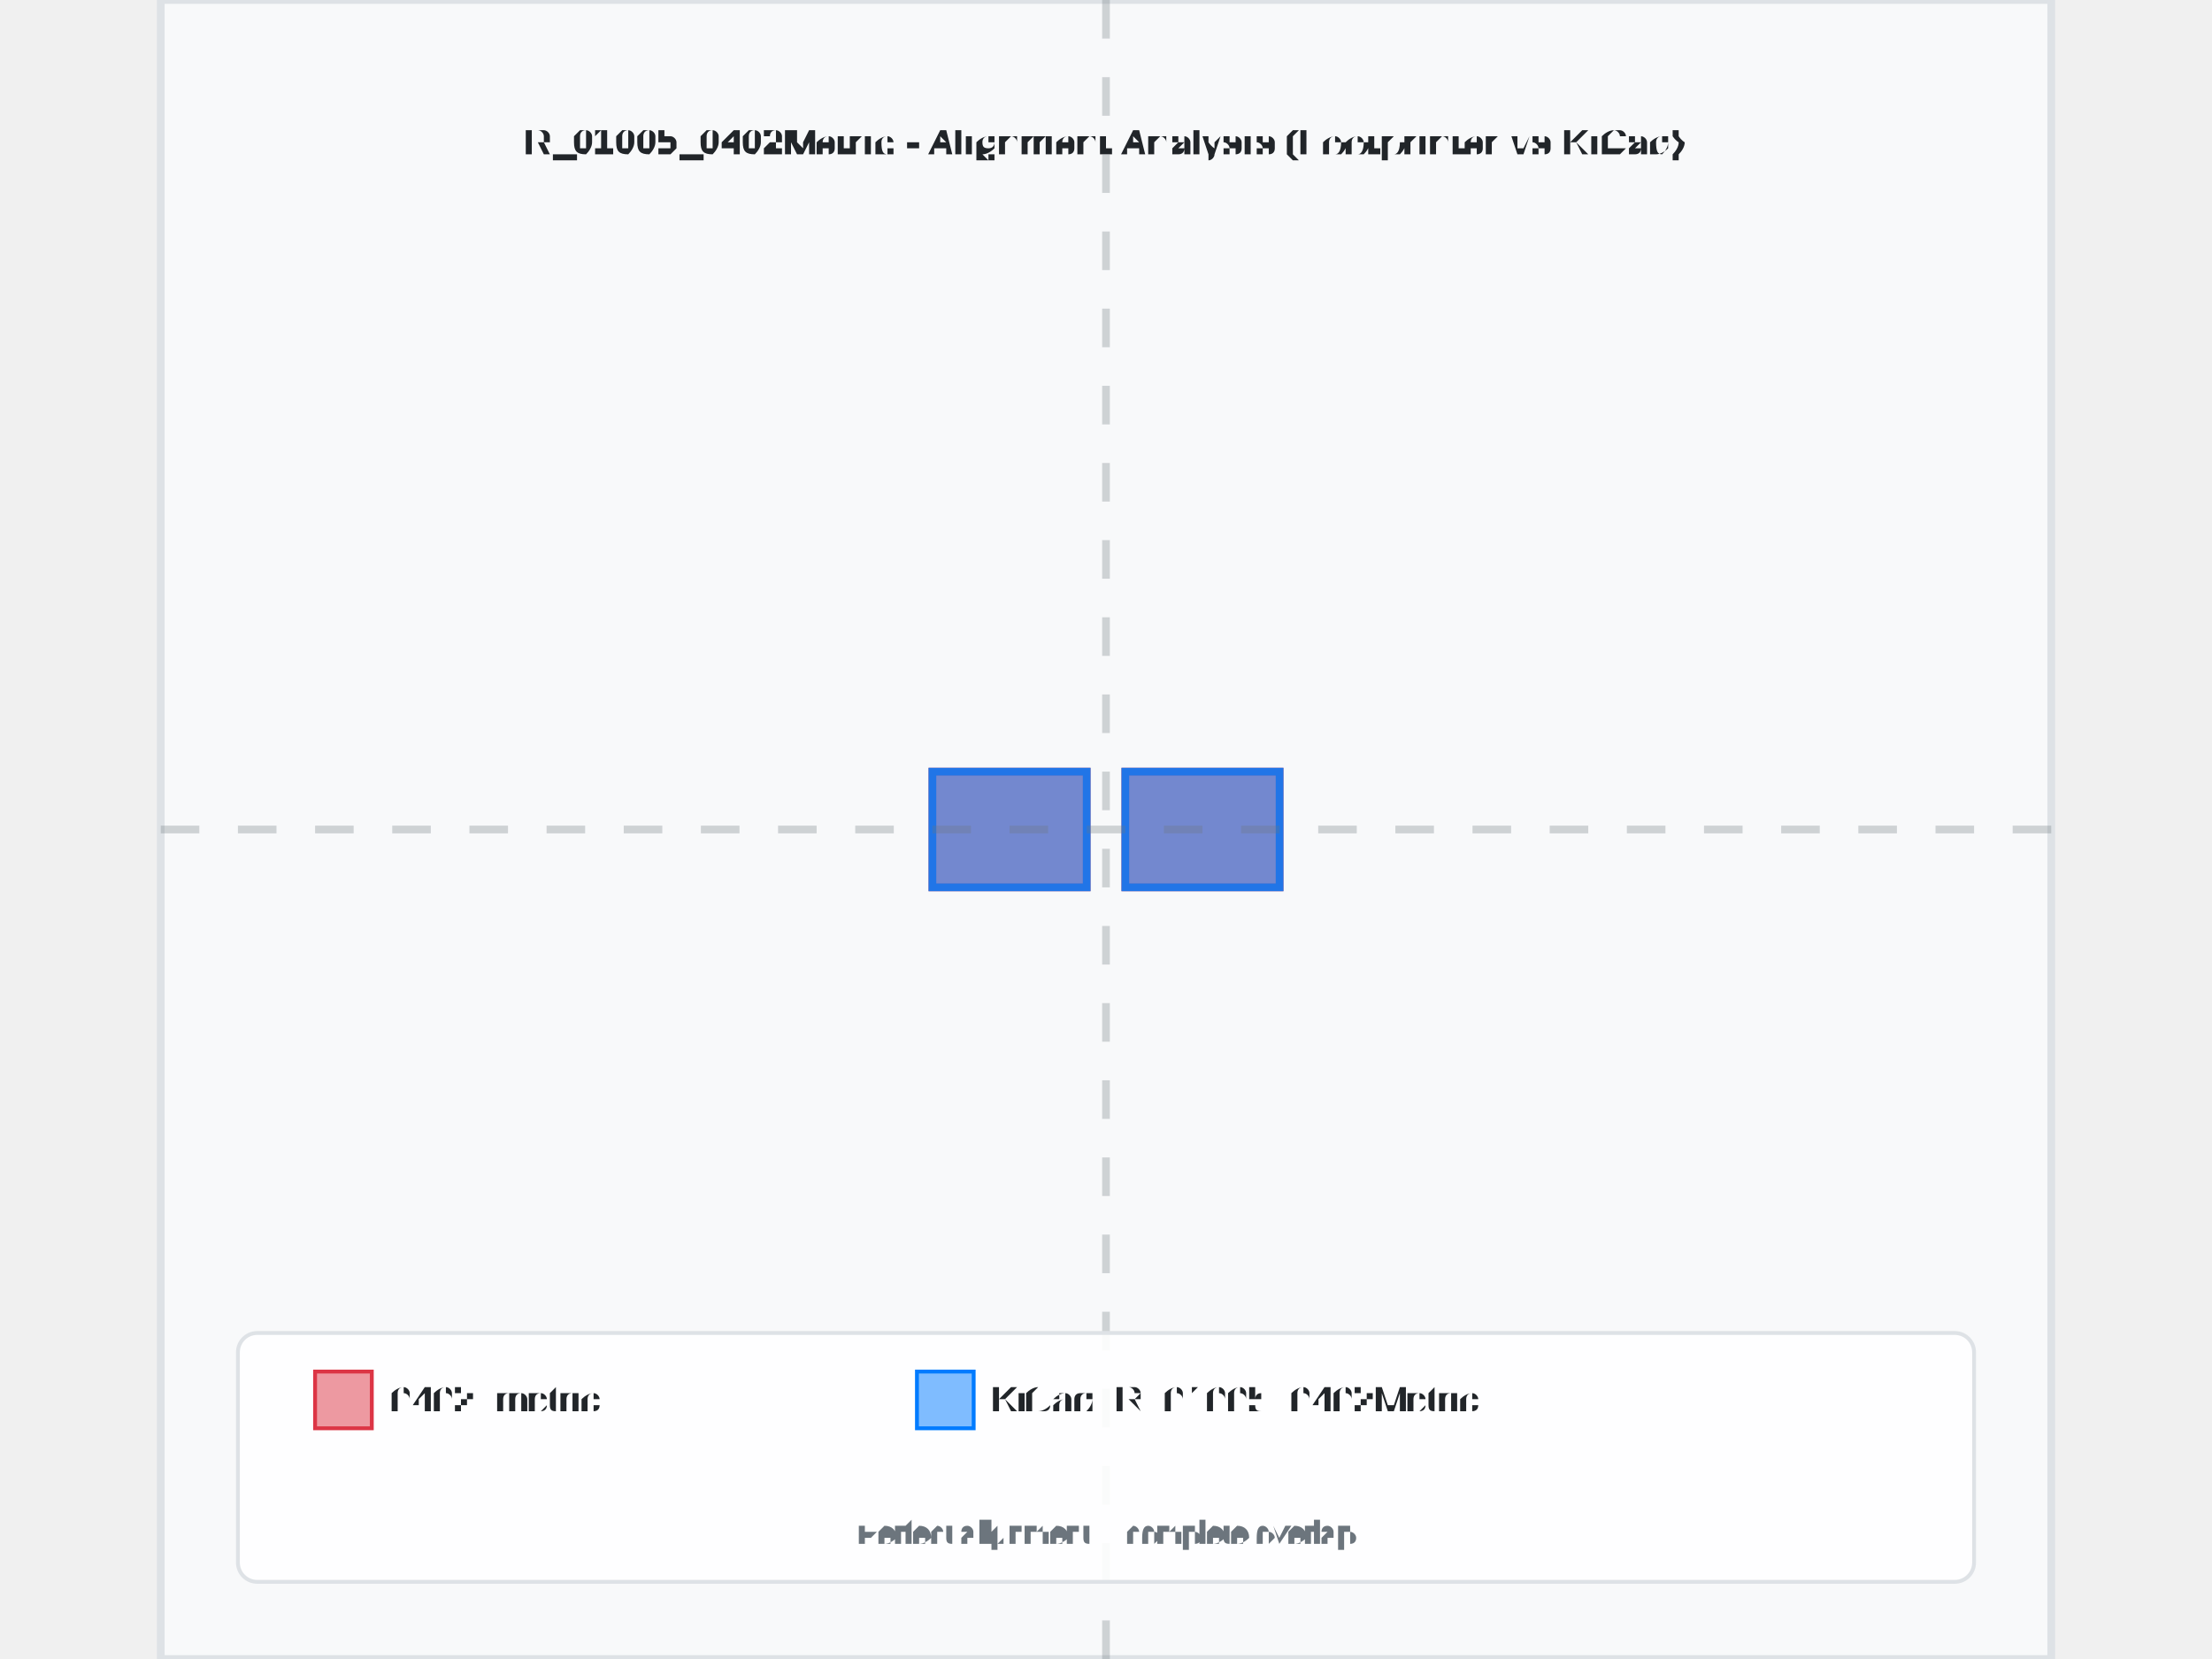
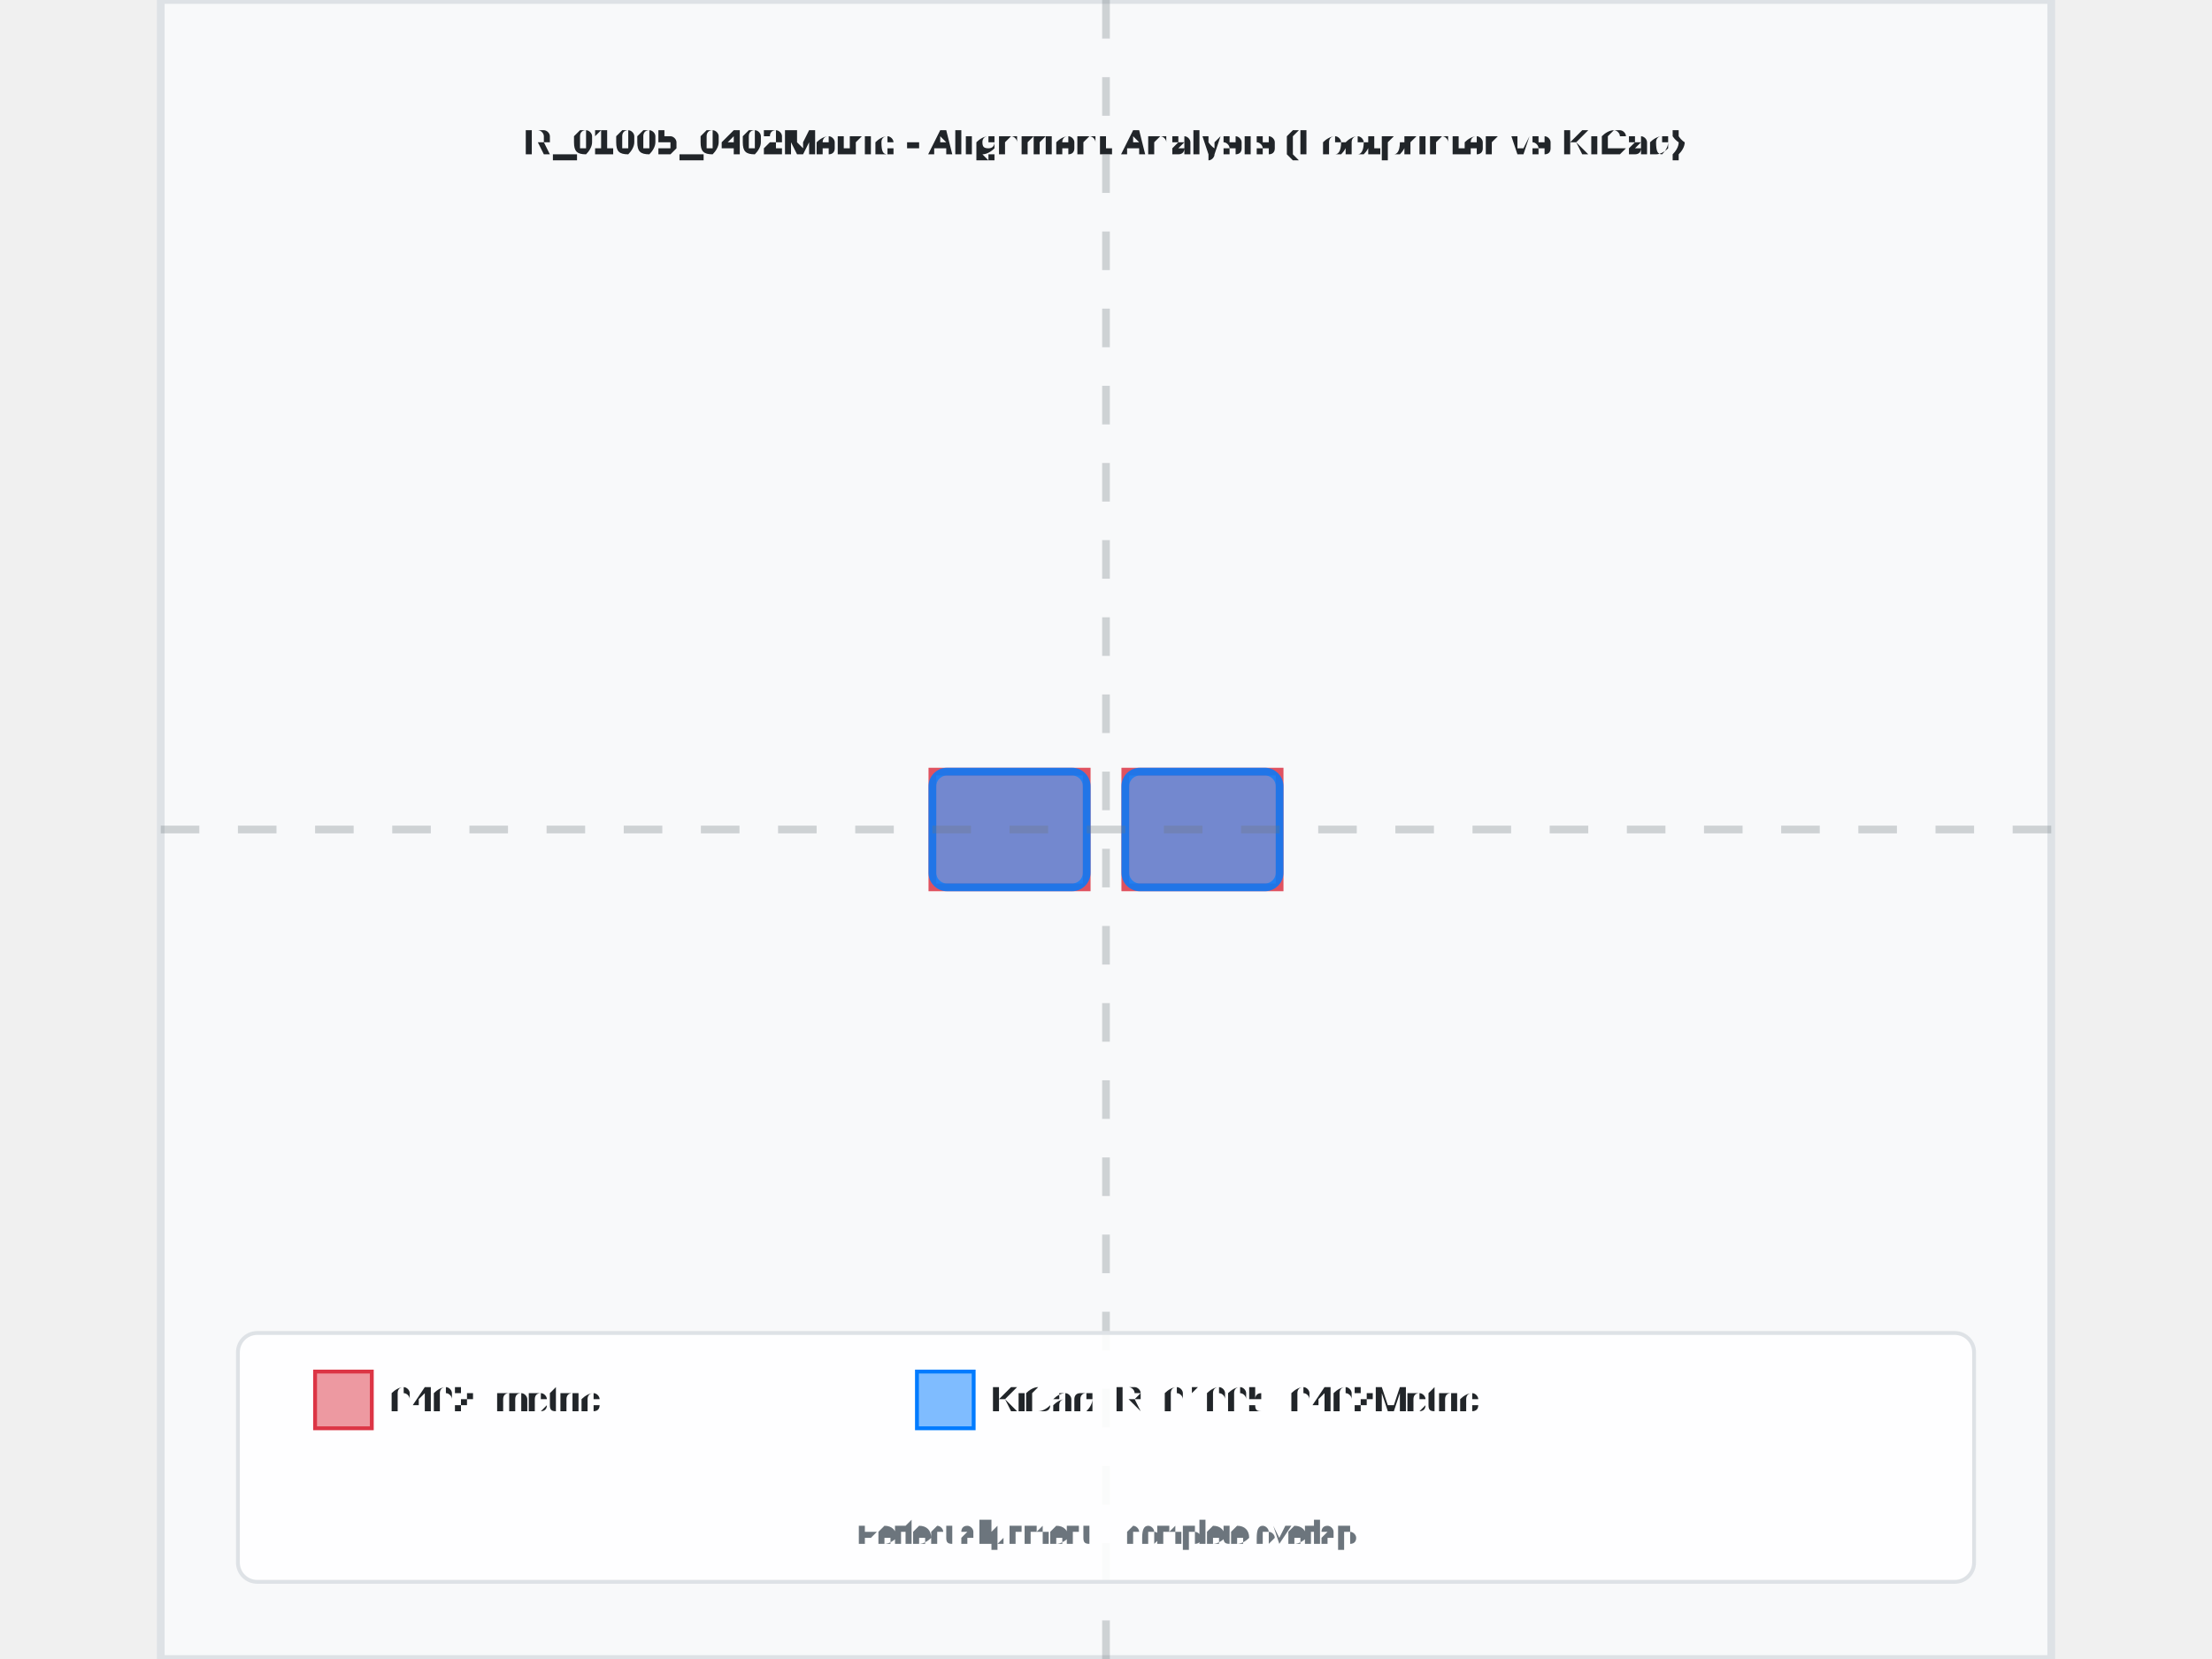
<svg xmlns="http://www.w3.org/2000/svg" width="800" height="600" viewBox="-2.45 -2.15 4.9 4.3">
  <rect x="-2.45" y="-2.15" width="4.9" height="4.3" fill="#f8f9fa" stroke="#dee2e6" stroke-width="0.02" />
  <text x="0" y="-1.75" text-anchor="middle" font-family="Arial, sans-serif" font-size="0.098" font-weight="bold" fill="#212529">R_01005_0402Metric - Alignment Analysis (Footprinter vs KiCad)</text>
  <g id="footprint-a" opacity="0.85">
    <path d="M-0.45,-0.15 L-0.05,-0.15 L-0.05,0.15 L-0.45,0.15 L-0.45,-0.15 z" fill="#dc3545" stroke="#dc3545" stroke-width="0.02" fill-opacity="0.6" fill-rule="evenodd" />
    <path d="M0.05,-0.15 L0.45,-0.15 L0.45,0.15 L0.05,0.15 L0.05,-0.15 z" fill="#dc3545" stroke="#dc3545" stroke-width="0.02" fill-opacity="0.6" fill-rule="evenodd" />
  </g>
  <g id="footprint-b" opacity="0.85">
-     <path d="M-0.45,-0.15 L-0.05,-0.15 L-0.05,0.15 L-0.45,0.15 L-0.45,-0.15 z" fill="#007bff" stroke="#007bff" stroke-width="0.02" fill-opacity="0.6" fill-rule="evenodd" />
-     <path d="M0.05,-0.15 L0.45,-0.15 L0.45,0.15 L0.05,0.15 L0.05,-0.15 z" fill="#007bff" stroke="#007bff" stroke-width="0.02" fill-opacity="0.6" fill-rule="evenodd" />
+     <path d="M-0.412,-0.15 L-0.088,-0.15 A0.038,0.038 0 0,1 -0.05,-0.112 L-0.05,0.112 A0.038,0.038 0 0,1 -0.088,0.15 L-0.412,0.15 A0.038,0.038 0 0,1 -0.45,0.113 L-0.45,-0.112 A0.038,0.038 0 0,1 -0.412,-0.15 z" fill="#007bff" stroke="#007bff" stroke-width="0.02" fill-opacity="0.6" fill-rule="evenodd" />
+     <path d="M0.088,-0.15 L0.413,-0.15 A0.038,0.038 0 0,1 0.45,-0.112 L0.45,0.112 A0.038,0.038 0 0,1 0.413,0.15 L0.088,0.15 A0.038,0.038 0 0,1 0.05,0.112 L0.05,-0.112 A0.038,0.038 0 0,1 0.088,-0.15 z" fill="#007bff" stroke="#007bff" stroke-width="0.02" fill-opacity="0.6" fill-rule="evenodd" />
  </g>
  <g id="alignment-guides" opacity="0.3">
    <line x1="0" y1="-2.15" x2="0" y2="2.15" stroke="#6c757d" stroke-width="0.02" stroke-dasharray="0.1,0.1" />
    <line x1="-2.45" y1="0" x2="2.45" y2="0" stroke="#6c757d" stroke-width="0.02" stroke-dasharray="0.1,0.1" />
  </g>
  <g font-family="Arial, sans-serif" font-size="0.098">
    <rect x="-2.25" y="1.305" width="4.5" height="0.645" fill="white" fill-opacity="0.9" stroke="#dee2e6" stroke-width="0.01" rx="0.05" />
    <rect x="-2.05" y="1.405" width="0.147" height="0.147" fill="#dc3545" fill-opacity="0.5" stroke="#dc3545" stroke-width="0.01" />
-     <text x="-1.853" y="1.478" fill="#212529" font-weight="500" dominant-baseline="middle">0402_metric</text>
+     <text x="-1.853" y="1.479" fill="#212529" font-weight="500" dominant-baseline="middle">0402_metric</text>
    <rect x="-0.49" y="1.405" width="0.147" height="0.147" fill="#007bff" fill-opacity="0.5" stroke="#007bff" stroke-width="0.01" />
-     <text x="-0.293" y="1.478" fill="#212529" font-weight="500" dominant-baseline="middle">KiCad: R_01005_0402Metric</text>
+     <text x="-0.293" y="1.479" fill="#212529" font-weight="500" dominant-baseline="middle">KiCad: R_01005_0402Metric</text>
    <text x="0" y="1.85" text-anchor="middle" fill="#6c757d" font-size="0.078">Perfect alignment = complete overlap</text>
  </g>
</svg>
